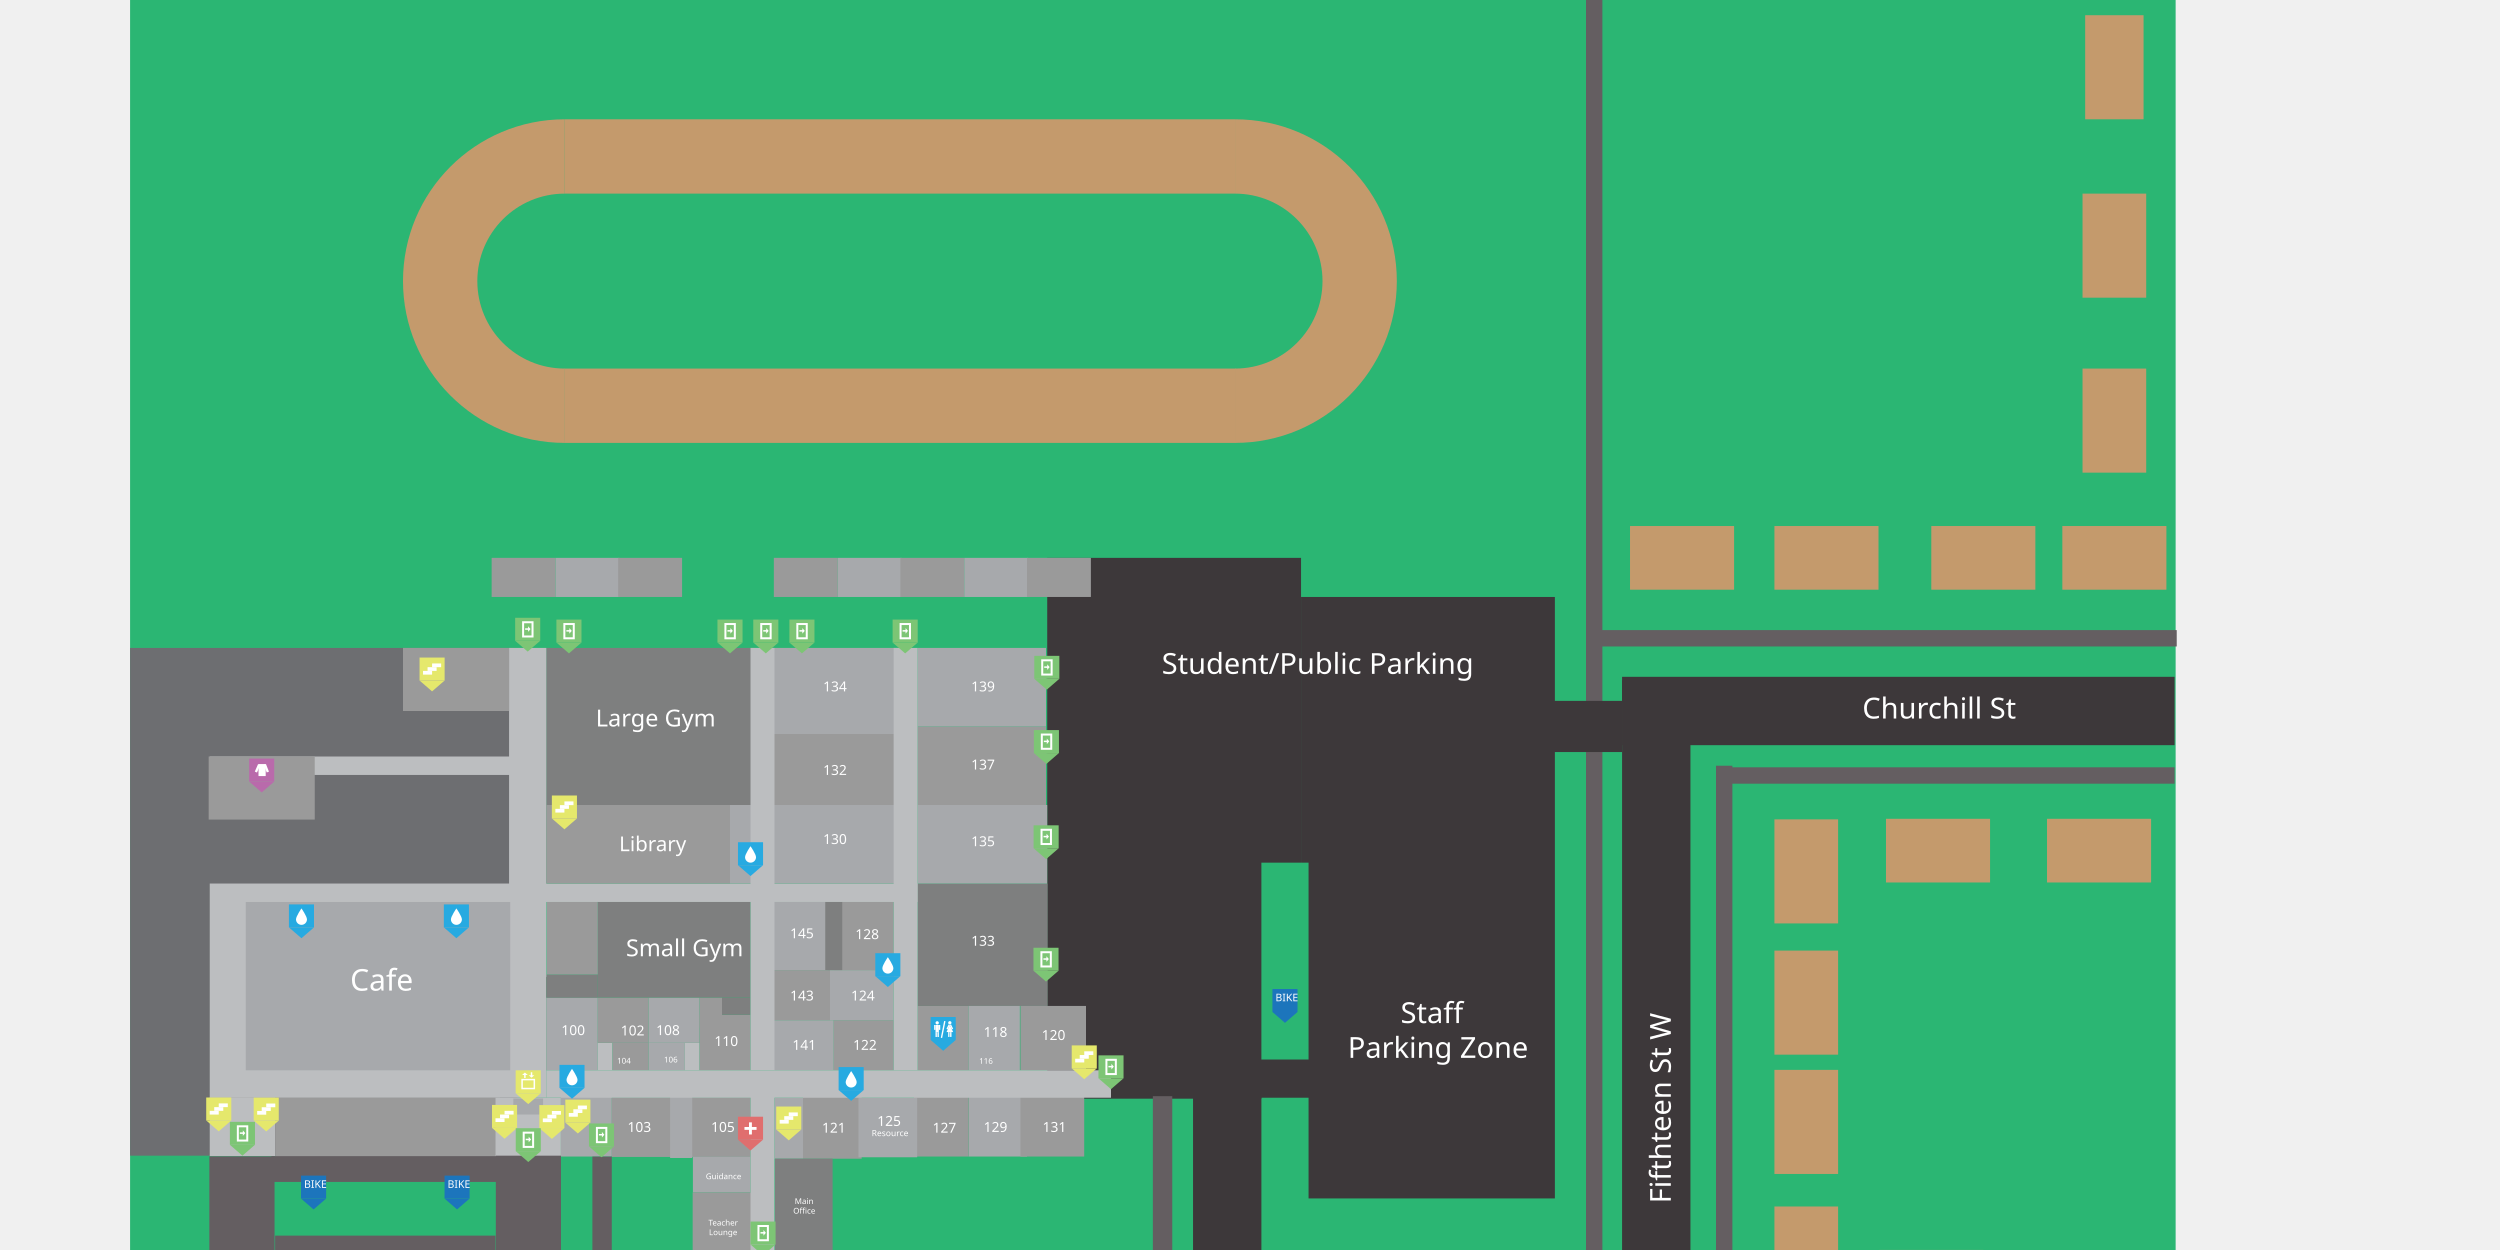
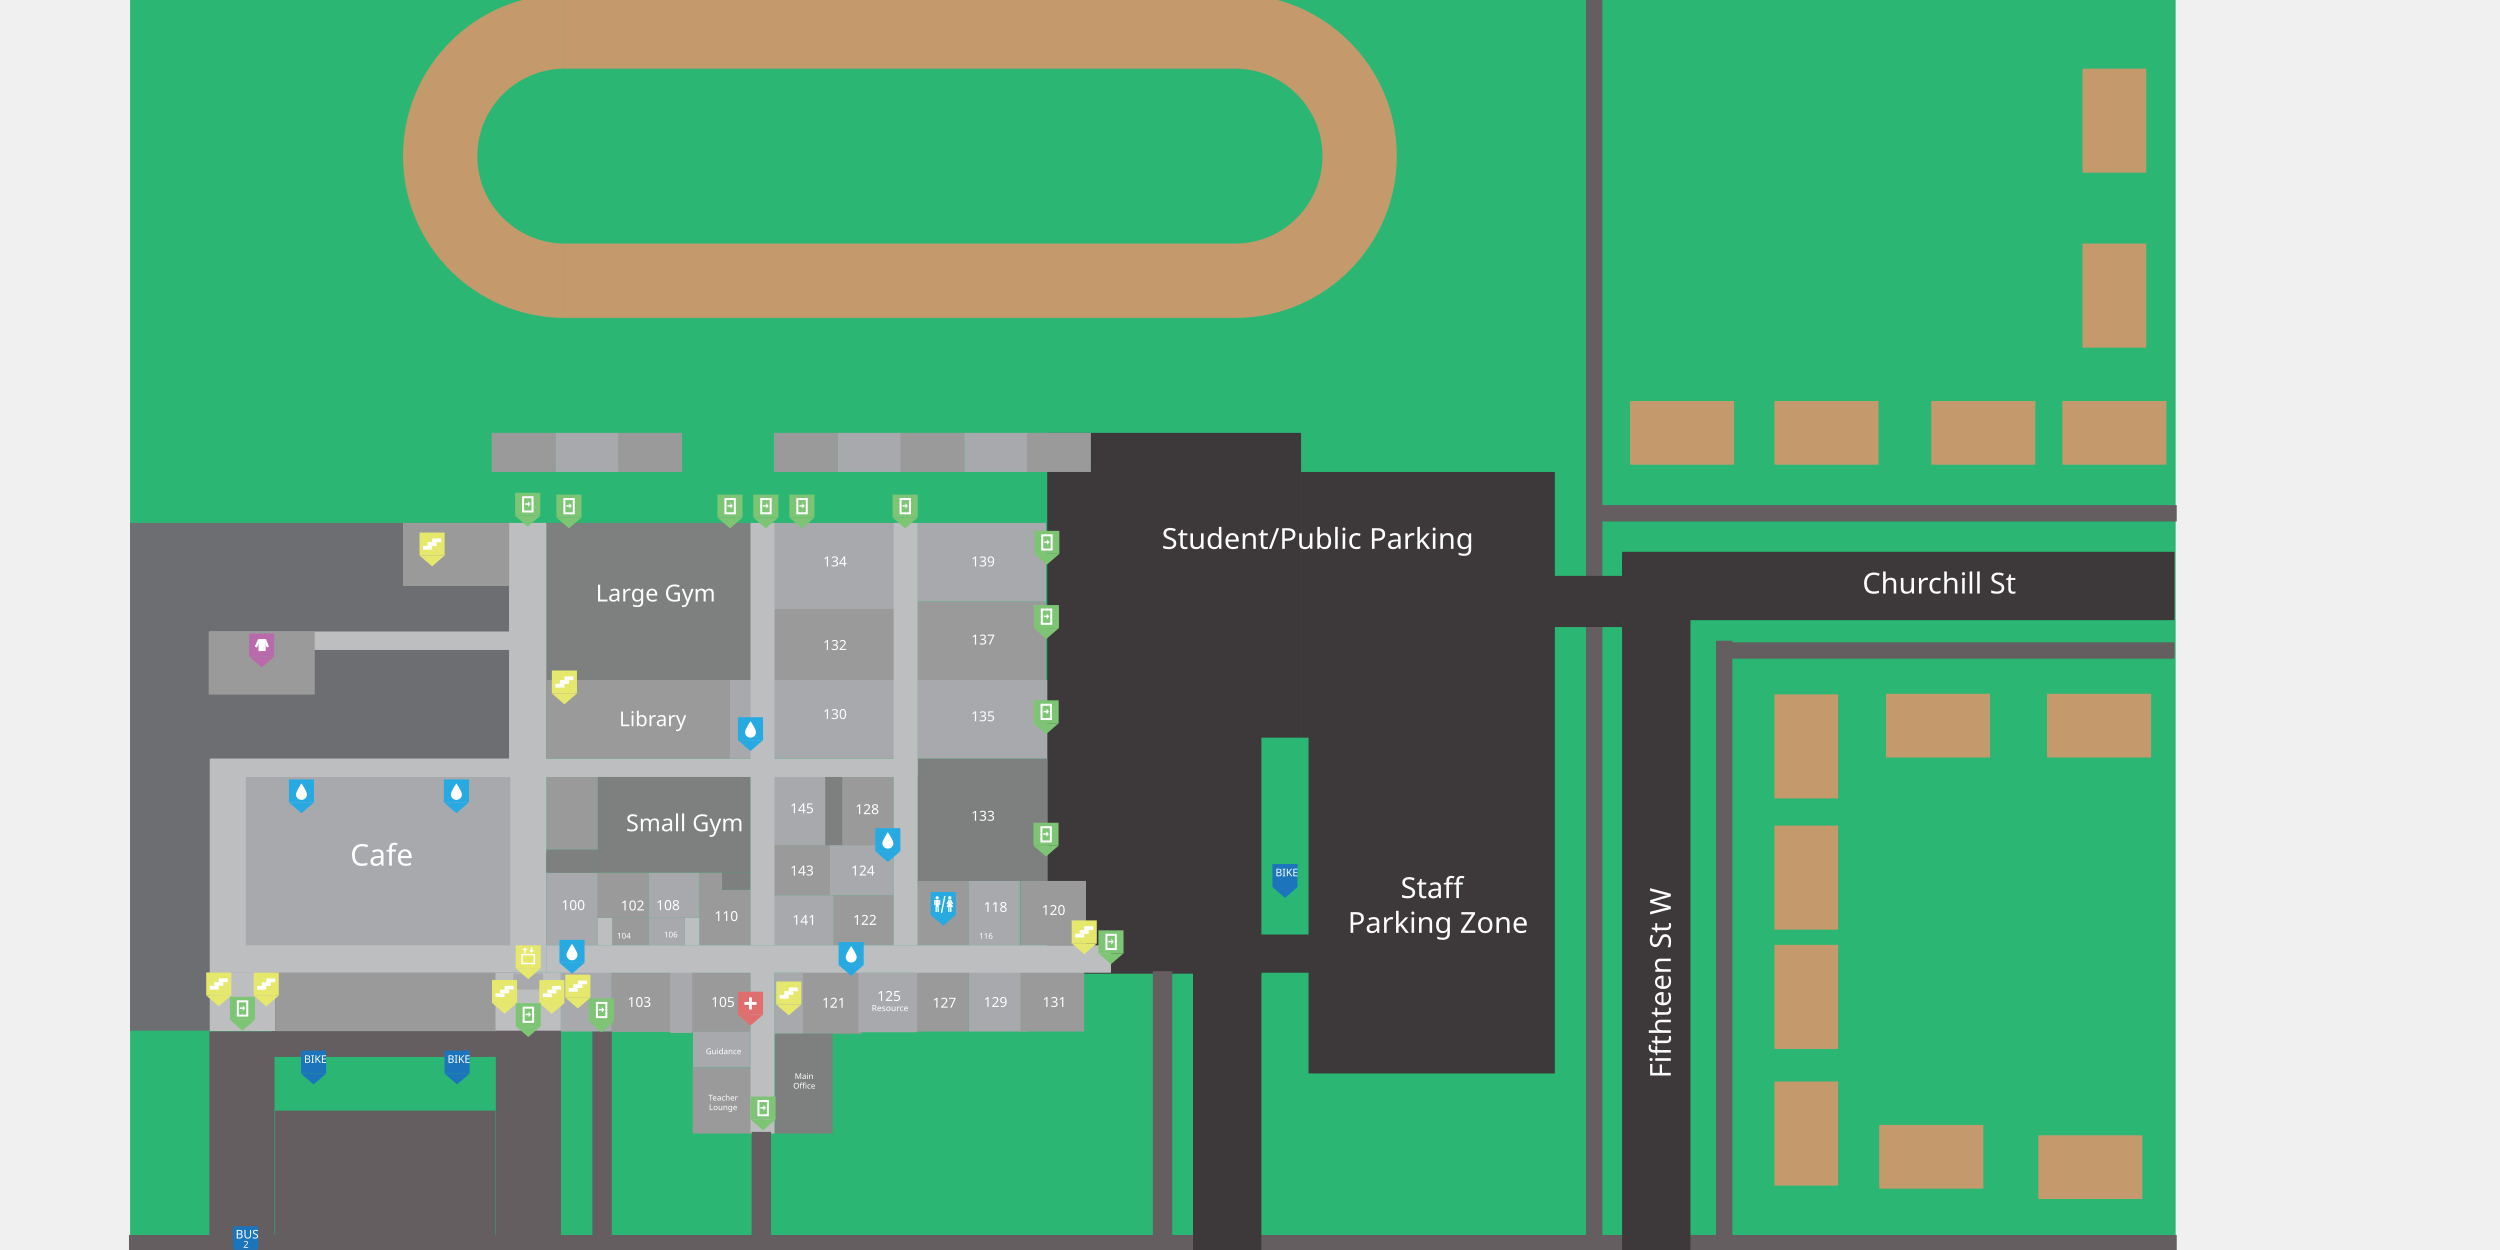
- <svg xmlns="http://www.w3.org/2000/svg" version="1.0" id="Layer_1" x="0px" y="0px" width="4000px" height="2000px" viewBox="-2000 -1000 5000 2000" xml:space="preserve">
+ <svg xmlns="http://www.w3.org/2000/svg" version="1.0" id="Layer_1" x="0px" y="0px" width="4000px" height="2000px" viewBox="-2000 -1000 5000 2500" xml:space="preserve">
  <rect x="-1739.838" y="-1353.998" fill="#2BB673" width="4091.112" height="3511.964" />
  <rect x="-1739.838" y="45.842" fill="#6D6E71" width="774.14" height="1015.501" />
  <rect x="-1449.428" y="945.362" fill="#9A9A9A" width="449.448" height="119.164" />
  <rect x="94.442" y="-134.263" fill="#3D383A" width="507.655" height="1081.632" />
  <rect x="-1008.969" y="945.457" fill="#BCBEC0" width="130.766" height="117.616" />
  <rect x="-1580.524" y="517.079" fill="#BCBEC0" width="672.974" height="428.378" />
  <rect x="-973.333" y="947.076" fill="#A7A9AC" width="59.495" height="31.994" />
  <polygon fill="#E5E86C" points="-990.923,1027.518 -1003.465,1016.656 -1016.007,1005.794 -990.923,1005.794 -965.838,1005.794   -978.381,1016.656 " />
  <rect x="-1016.007" y="959.868" fill="#E5E86C" width="50.169" height="45.926" />
  <rect x="-1009.036" y="986.553" fill="#FFFFFF" width="18.113" height="7.441" />
  <rect x="-999.979" y="979.109" fill="#FFFFFF" width="18.114" height="7.443" />
  <rect x="-990.922" y="971.668" fill="#FFFFFF" width="18.113" height="7.441" />
  <polygon fill="#E5E86C" points="-943.586,958.23 -956.128,947.369 -968.67,936.507 -943.586,936.507 -918.501,936.507   -931.044,947.369 " />
  <rect x="-968.67" y="890.581" fill="#E5E86C" width="50.169" height="45.926" />
  <rect x="-955.821" y="909.213" fill="none" stroke="#FFFFFF" stroke-width="3" stroke-miterlimit="10" width="24.473" height="17.844" />
  <line fill="none" stroke="#FFFFFF" stroke-width="3" stroke-miterlimit="10" x1="-950.217" y1="905.908" x2="-950.217" y2="897.517" />
  <polygon fill="#FFFFFF" points="-950.217,895.089 -947.414,897.516 -944.611,899.943 -950.217,899.943 -955.821,899.943   -953.019,897.516 " />
  <line fill="none" stroke="#FFFFFF" stroke-width="3" stroke-miterlimit="10" x1="-936.953" y1="894.534" x2="-936.953" y2="902.926" />
  <polygon fill="#FFFFFF" points="-936.953,905.354 -939.756,902.927 -942.559,900.499 -936.953,900.499 -931.349,900.499   -934.151,902.927 " />
  <rect x="-907.551" y="745.088" fill="#A7A9AC" width="103.072" height="145.493" />
  <rect x="-804.479" y="835.705" fill="#BCBEC0" width="29.498" height="54.876" />
  <rect x="-804.479" y="745.088" fill="#9A9A9A" width="101.834" height="90.617" />
  <rect x="-774.98" y="835.705" fill="#9A9A9A" width="72.336" height="54.876" />
  <rect x="-702.645" y="835.705" fill="#A7A9AC" width="72.336" height="54.876" />
  <rect x="-630.309" y="835.705" fill="#BCBEC0" width="29.498" height="54.876" />
  <rect x="-702.645" y="745.088" fill="#A7A9AC" width="101.834" height="90.617" />
  <rect x="-600.811" y="779.587" fill="#9A9A9A" width="101.834" height="110.994" />
  <rect x="-979.621" y="517.079" fill="#BCBEC0" width="814.898" height="36.876" />
  <rect x="-600.811" y="745.088" fill="#9A9A9A" width="44.819" height="59.998" />
  <rect x="-804.479" y="553.955" fill="#7E7F7F" width="305.502" height="191.133" />
  <rect x="-555.991" y="745.088" fill="#7E7F7F" width="57.015" height="34.499" />
  <rect x="-907.551" y="699.021" fill="#7E7F7F" width="103.072" height="46.496" />
  <rect x="-906.313" y="553.955" fill="#9A9A9A" width="101.834" height="145.065" />
  <rect x="-878.203" y="943.909" fill="#A7A9AC" width="101.834" height="119.164" />
  <polygon fill="#E5E86C" points="-896.256,1027.819 -908.798,1016.958 -921.34,1006.096 -896.256,1006.096 -871.171,1006.096   -883.714,1016.958 " />
  <rect x="-921.34" y="960.17" fill="#E5E86C" width="50.169" height="45.926" />
  <rect x="-914.369" y="986.854" fill="#FFFFFF" width="18.113" height="7.441" />
  <rect x="-905.313" y="979.411" fill="#FFFFFF" width="18.114" height="7.443" />
  <rect x="-896.255" y="971.97" fill="#FFFFFF" width="18.113" height="7.441" />
  <polygon fill="#E5E86C" points="-844.287,1016.957 -856.829,1006.096 -869.371,995.233 -844.287,995.233 -819.202,995.233   -831.745,1006.096 " />
  <rect x="-869.371" y="949.308" fill="#E5E86C" width="50.169" height="45.926" />
  <rect x="-862.4" y="975.992" fill="#FFFFFF" width="18.113" height="7.441" />
  <rect x="-853.344" y="968.549" fill="#FFFFFF" width="18.114" height="7.443" />
  <rect x="-844.286" y="961.107" fill="#FFFFFF" width="18.113" height="7.441" />
  <rect x="-776.369" y="944.683" fill="#9A9A9A" width="277.393" height="119.164" />
  <rect x="-659.786" y="943.909" fill="#A7A9AC" width="44.227" height="122.07" />
  <rect x="-450.996" y="945.362" fill="#A7A9AC" width="56.997" height="122.07" />
  <polygon fill="#E5E86C" points="-422.498,1030.723 -435.04,1019.861 -447.582,1008.999 -422.498,1008.999 -397.413,1008.999   -409.956,1019.861 " />
  <rect x="-447.582" y="963.073" fill="#E5E86C" width="50.169" height="45.926" />
  <rect x="-440.611" y="989.758" fill="#FFFFFF" width="18.113" height="7.441" />
  <rect x="-431.555" y="982.314" fill="#FFFFFF" width="18.114" height="7.443" />
  <rect x="-422.497" y="974.873" fill="#FFFFFF" width="18.113" height="7.441" />
  <path fill="#CD73AE" d="M-844.98,913.544" />
  <rect x="-452.301" y="790.396" fill="#A7A9AC" width="119.799" height="100.185" />
  <rect x="-332.502" y="790.396" fill="#9A9A9A" width="119.799" height="100.185" />
  <rect x="-452.301" y="690.212" fill="#9A9A9A" width="112.299" height="100.185" />
  <rect x="-340.002" y="690.212" fill="#A7A9AC" width="127.299" height="100.185" />
  <rect x="-452.301" y="553.955" fill="#A7A9AC" width="107.519" height="136.257" />
  <rect x="-332.502" y="553.955" fill="#9A9A9A" width="119.799" height="136.257" />
  <rect x="-349.501" y="553.955" fill="#7E7F7F" width="33.998" height="136.257" />
  <rect x="-164.723" y="761.879" fill="#9A9A9A" width="102.207" height="128.702" />
  <polygon fill="#27AAE1" points="-113.62,851.659 -126.162,840.798 -138.704,829.936 -113.62,829.936 -88.535,829.936   -101.078,840.798 " />
  <rect x="-138.704" y="784.01" fill="#27AAE1" width="50.169" height="45.926" />
  <circle fill="#FFFFFF" cx="-125.619" cy="795.703" r="3.318" />
  <rect x="-128.938" y="799.986" fill="#FFFFFF" width="6.637" height="14.299" />
  <rect x="-128.938" y="814.285" fill="#FFFFFF" width="2.627" height="9.734" />
  <rect x="-125.066" y="814.285" fill="#FFFFFF" width="2.766" height="9.734" />
  <rect x="-122.301" y="799.986" fill="#FFFFFF" width="2.766" height="9.734" />
  <rect x="-131.703" y="799.986" fill="#FFFFFF" width="2.766" height="9.734" />
  <rect x="-115.103" y="791.854" transform="matrix(0.9806 0.1959 -0.1959 0.9806 156.2878 37.9564)" fill="#FFFFFF" width="2.767" height="34.276" />
  <circle fill="#FFFFFF" cx="-100.344" cy="795.554" r="3.318" />
  <rect x="-103.662" y="814.136" fill="#FFFFFF" width="2.627" height="9.734" />
  <rect x="-99.791" y="814.136" fill="#FFFFFF" width="2.766" height="9.734" />
  <rect x="-98.409" y="798.988" transform="matrix(0.9001 -0.4356 0.4356 0.9001 -359.8463 38.0078)" fill="#FFFFFF" width="2.766" height="9.735" />
  <rect x="-105.045" y="798.988" transform="matrix(0.8936 0.4489 -0.4489 0.8936 349.8253 132.0827)" fill="#FFFFFF" width="2.765" height="9.735" />
  <polygon fill="#FFFFFF" points="-100.343,799.839 -96.999,806.986 -93.656,814.138 -100.343,814.138 -107.028,814.138   -103.685,806.986 " />
  <rect x="-164.723" y="517.079" fill="#7E7F7F" width="259.953" height="244.8" />
  <rect x="-62.516" y="761.879" fill="#A7A9AC" width="102.207" height="128.702" />
  <rect x="40.896" y="761.879" fill="#9A9A9A" width="131.104" height="128.702" />
  <rect x="-62.516" y="943.909" fill="#A7A9AC" width="116.516" height="119.164" />
  <rect x="40.896" y="943.909" fill="#9A9A9A" width="127.485" height="119.164" />
  <rect x="-172" y="943.909" fill="#9A9A9A" width="109.34" height="119.164" />
  <rect x="143.418" y="840.797" fill="#E5E86C" width="50.169" height="45.926" />
  <rect x="150.389" y="867.481" fill="#FFFFFF" width="18.113" height="7.441" />
  <rect x="159.445" y="860.038" fill="#FFFFFF" width="18.114" height="7.443" />
  <rect x="168.503" y="852.597" fill="#FFFFFF" width="18.113" height="7.441" />
  <rect x="-164.723" y="360" fill="#A7A9AC" width="259.165" height="157.079" />
  <rect x="-164.723" y="202.921" fill="#9A9A9A" width="256.723" height="157.079" />
  <rect x="-164.723" y="45.842" fill="#A7A9AC" width="256.723" height="157.079" />
  <rect x="-468.363" y="360" fill="#A7A9AC" width="256.723" height="157.079" />
  <rect x="-460.863" y="45.842" fill="#A7A9AC" width="256.723" height="198.158" />
  <rect x="-460.863" y="218" fill="#9A9A9A" width="256.723" height="142" />
  <rect x="-212.703" y="45.842" fill="#BCBEC0" width="47.98" height="844.739" />
  <rect x="-540" y="360" fill="#A7A9AC" width="52.802" height="157.079" />
  <rect x="-907.551" y="45.842" fill="#7E7F7F" width="420.353" height="314.158" />
  <rect x="-393.999" y="941.389" fill="#9A9A9A" width="117.332" height="126.044" />
  <rect x="-498.977" y="45.842" fill="#BCBEC0" width="47.98" height="844.739" />
  <rect x="-283" y="945.362" fill="#A7A9AC" width="117.34" height="119.164" />
  <rect x="-907.551" y="890.581" fill="#BCBEC0" width="1129.551" height="54.876" />
  <rect x="-981.865" y="45.842" fill="#BCBEC0" width="74.507" height="657.988" />
  <rect x="-907.551" y="360" fill="#9A9A9A" width="367.551" height="157.079" />
  <polygon fill="#E5E86C" points="-871.172,408.66 -883.714,397.799 -896.256,386.937 -871.172,386.937 -846.087,386.937   -858.63,397.799 " />
  <rect x="-896.256" y="341.011" fill="#E5E86C" width="50.169" height="45.926" />
  <rect x="-889.285" y="367.696" fill="#FFFFFF" width="18.113" height="7.441" />
  <rect x="-880.229" y="360.252" fill="#FFFFFF" width="18.114" height="7.443" />
  <rect x="-871.171" y="352.811" fill="#FFFFFF" width="18.113" height="7.441" />
  <rect x="-1508.454" y="553.955" fill="#A7A9AC" width="528.833" height="336.626" />
  <rect x="-1194" y="45.842" fill="#9A9A9A" width="212.135" height="126.158" />
  <polygon fill="#E5E86C" points="-1135.832,132.762 -1148.374,121.9 -1160.916,111.038 -1135.832,111.038 -1110.747,111.038   -1123.29,121.9 " />
  <rect x="-1160.916" y="65.112" fill="#E5E86C" width="50.169" height="45.926" />
  <rect x="-1153.945" y="91.797" fill="#FFFFFF" width="18.113" height="7.441" />
  <rect x="-1144.889" y="84.354" fill="#FFFFFF" width="18.114" height="7.443" />
  <rect x="-1135.831" y="76.912" fill="#FFFFFF" width="18.113" height="7.441" />
  <polygon fill="#27AAE1" points="-856.015,947.368 -868.557,936.507 -881.099,925.645 -856.015,925.645 -830.93,925.645   -843.473,936.507 " />
  <rect x="-881.099" y="879.719" fill="#27AAE1" width="50.169" height="45.926" />
  <path fill="#FFFFFF" d="M-844.98,909.612c0-6.066-11.033-21.9-11.033-21.9s-10.931,15.834-10.931,21.9  c0,6.065,4.916,10.981,10.982,10.981C-849.899,920.594-844.98,915.678-844.98,909.612z" />
  <path fill="#CD73AE" d="M-286.653,918.02" />
  <polygon fill="#27AAE1" points="-297.688,951.844 -310.229,940.982 -322.771,930.12 -297.688,930.12 -272.603,930.12   -285.146,940.982 " />
  <rect x="-322.771" y="884.194" fill="#27AAE1" width="50.169" height="45.926" />
  <path fill="#FFFFFF" d="M-286.653,914.088c0-6.066-11.033-21.9-11.033-21.9s-10.931,15.834-10.931,21.9  c0,6.065,4.916,10.981,10.982,10.981C-291.572,925.069-286.653,920.153-286.653,914.088z" />
  <path fill="#CD73AE" d="M-213.297,690.213" />
  <polygon fill="#27AAE1" points="-224.331,724.037 -236.873,713.176 -249.415,702.313 -224.331,702.313 -199.246,702.313   -211.789,713.176 " />
  <rect x="-249.415" y="656.387" fill="#27AAE1" width="50.169" height="45.926" />
  <path fill="#FFFFFF" d="M-213.297,686.281c0-6.066-11.033-21.9-11.033-21.9s-10.931,15.834-10.931,21.9  c0,6.064,4.916,10.98,10.982,10.98C-218.216,697.262-213.297,692.346-213.297,686.281z" />
  <path fill="#CD73AE" d="M-1386.051,592.664" />
  <polygon fill="#27AAE1" points="-1397.085,626.488 -1409.627,615.627 -1422.169,604.764 -1397.085,604.764 -1372,604.764   -1384.543,615.627 " />
  <rect x="-1422.169" y="558.838" fill="#27AAE1" width="50.169" height="45.926" />
  <path fill="#FFFFFF" d="M-1386.051,588.732c0-6.066-11.033-21.9-11.033-21.9s-10.931,15.834-10.931,21.9  c0,6.064,4.916,10.98,10.982,10.98C-1390.97,599.713-1386.051,594.797-1386.051,588.732z" />
  <path fill="#CD73AE" d="M-1076.192,592.664" />
  <polygon fill="#27AAE1" points="-1087.227,626.488 -1099.769,615.627 -1112.311,604.764 -1087.227,604.764 -1062.142,604.764   -1074.685,615.627 " />
  <rect x="-1112.311" y="558.838" fill="#27AAE1" width="50.169" height="45.926" />
  <path fill="#FFFFFF" d="M-1076.192,588.732c0-6.066-11.033-21.9-11.033-21.9s-10.931,15.834-10.931,21.9  c0,6.064,4.916,10.98,10.982,10.98C-1081.111,599.713-1076.192,594.797-1076.192,588.732z" />
  <path fill="#CD73AE" d="M-487.943,468.273" />
  <polygon fill="#27AAE1" points="-498.978,502.098 -511.52,491.236 -524.062,480.373 -498.978,480.373 -473.893,480.373   -486.436,491.236 " />
  <rect x="-524.062" y="434.447" fill="#27AAE1" width="50.169" height="45.926" />
  <path fill="#FFFFFF" d="M-487.943,464.342c0-6.066-11.033-21.9-11.033-21.9s-10.931,15.834-10.931,21.9  c0,6.064,4.916,10.98,10.982,10.98C-492.862,475.322-487.943,470.406-487.943,464.342z" />
  <polygon fill="#E5E86C" points="168.502,908.446 155.96,897.585 143.418,886.723 168.502,886.723 193.587,886.723 181.044,897.585   " />
  <rect x="-614.193" y="1063.613" fill="#A7A9AC" width="115.217" height="71.457" />
  <rect x="-450.01" y="1067.433" fill="#7E7F7F" width="115.217" height="199.631" />
  <rect x="-614.657" y="1135.07" fill="#9A9A9A" width="117.332" height="131.993" />
  <rect x="-498.977" y="916.908" fill="#BCBEC0" width="47.98" height="350.155" />
  <polygon fill="#E06E6E" points="-498.978,1051.084 -511.52,1040.223 -524.062,1029.36 -498.978,1029.36 -473.893,1029.36   -486.436,1040.223 " />
  <rect x="-524.062" y="983.435" fill="#E06E6E" width="50.169" height="45.926" />
  <rect x="-501.979" y="994.745" fill="#FFFFFF" width="5.75" height="24.189" />
  <rect x="-511.072" y="1003.965" fill="#FFFFFF" width="24.189" height="5.75" />
  <rect x="-1580.524" y="944.684" fill="#BCBEC0" width="130.766" height="117.616" />
  <polygon fill="#E5E86C" points="-1562.498,1012.656 -1575.04,1001.795 -1587.582,990.933 -1562.498,990.933 -1537.413,990.933   -1549.956,1001.795 " />
  <rect x="-1587.582" y="945.007" fill="#E5E86C" width="50.169" height="45.926" />
  <rect x="-1580.611" y="971.691" fill="#FFFFFF" width="18.113" height="7.441" />
  <rect x="-1571.555" y="964.248" fill="#FFFFFF" width="18.114" height="7.443" />
  <rect x="-1562.497" y="956.807" fill="#FFFFFF" width="18.113" height="7.441" />
  <polygon fill="#E5E86C" points="-1467.542,1012.895 -1480.084,1002.033 -1492.626,991.171 -1467.542,991.171 -1442.457,991.171   -1455,1002.033 " />
  <rect x="-1492.626" y="945.245" fill="#E5E86C" width="50.169" height="45.926" />
  <rect x="-1485.655" y="971.93" fill="#FFFFFF" width="18.113" height="7.441" />
  <rect x="-1476.599" y="964.486" fill="#FFFFFF" width="18.114" height="7.443" />
  <rect x="-1467.541" y="957.045" fill="#FFFFFF" width="18.113" height="7.441" />
  <polygon fill="#7DC575" points="-473.894,1260.736 -486.436,1249.875 -498.978,1239.013 -473.894,1239.013 -448.809,1239.013   -461.352,1249.875 " />
  <rect x="-498.978" y="1193.087" fill="#7DC575" width="50.169" height="45.926" />
  <rect x="-483.063" y="1202.005" fill="none" stroke="#FFFFFF" stroke-width="4" stroke-miterlimit="10" width="18.835" height="28.5" />
  <line fill="none" stroke="#FFFFFF" stroke-width="3" stroke-miterlimit="10" x1="-479.055" y1="1215.642" x2="-470.663" y2="1215.642" />
  <polygon fill="#FFFFFF" points="-468.235,1215.642 -470.662,1218.444 -473.09,1221.247 -473.09,1215.642 -473.09,1210.037   -470.662,1212.84 " />
  <polygon fill="#7DC575" points="222,928.358 209.458,917.497 196.916,906.635 222,906.635 247.085,906.635 234.542,917.497 " />
  <rect x="196.916" y="860.709" fill="#7DC575" width="50.169" height="45.926" />
  <rect x="212.831" y="869.627" fill="none" stroke="#FFFFFF" stroke-width="4" stroke-miterlimit="10" width="18.835" height="28.5" />
  <line fill="none" stroke="#FFFFFF" stroke-width="3" stroke-miterlimit="10" x1="216.839" y1="883.264" x2="225.23" y2="883.264" />
  <polygon fill="#FFFFFF" points="227.658,883.264 225.231,886.066 222.804,888.869 222.804,883.264 222.804,877.659 225.231,880.462   " />
  <rect x="-968.525" y="1006.397" fill="#7DC575" width="50.169" height="45.926" />
  <rect x="-952.61" y="1015.315" fill="none" stroke="#FFFFFF" stroke-width="4" stroke-miterlimit="10" width="18.835" height="28.5" />
  <line fill="none" stroke="#FFFFFF" stroke-width="3" stroke-miterlimit="10" x1="-948.603" y1="1028.952" x2="-940.211" y2="1028.952" />
  <polygon fill="#FFFFFF" points="-937.783,1028.952 -940.21,1031.755 -942.638,1034.558 -942.638,1028.952 -942.638,1023.348   -940.21,1026.15 " />
  <polygon fill="#7DC575" points="-1515.142,1061.343 -1527.684,1050.481 -1540.226,1039.619 -1515.142,1039.619 -1490.057,1039.619   -1502.6,1050.481 " />
  <rect x="-1540.226" y="993.693" fill="#7DC575" width="50.169" height="45.926" />
  <rect x="-1524.311" y="1002.611" fill="none" stroke="#FFFFFF" stroke-width="4" stroke-miterlimit="10" width="18.835" height="28.5" />
  <line fill="none" stroke="#FFFFFF" stroke-width="3" stroke-miterlimit="10" x1="-1520.303" y1="1016.248" x2="-1511.911" y2="1016.248" />
  <polygon fill="#FFFFFF" points="-1509.483,1016.248 -1511.91,1019.051 -1514.338,1021.854 -1514.338,1016.248 -1514.338,1010.644   -1511.91,1013.446 " />
  <polygon fill="#7DC575" points="-944.612,53.212 -957.154,42.351 -969.696,31.488 -944.612,31.488 -919.527,31.488 -932.07,42.351   " />
  <rect x="-969.696" y="-14.438" fill="#7DC575" width="50.169" height="45.926" />
  <rect x="-953.781" y="-5.52" fill="none" stroke="#FFFFFF" stroke-width="4" stroke-miterlimit="10" width="18.835" height="28.5" />
  <line fill="none" stroke="#FFFFFF" stroke-width="3" stroke-miterlimit="10" x1="-949.773" y1="8.117" x2="-941.382" y2="8.117" />
  <polygon fill="#FFFFFF" points="-938.954,8.117 -941.381,10.92 -943.809,13.723 -943.809,8.117 -943.809,2.513 -941.381,5.315 " />
  <polygon fill="#7DC575" points="-862.114,56.805 -874.656,45.944 -887.198,35.082 -862.114,35.082 -837.029,35.082 -849.572,45.944   " />
  <rect x="-887.198" y="-10.844" fill="#7DC575" width="50.169" height="45.926" />
  <rect x="-871.283" y="-1.926" fill="none" stroke="#FFFFFF" stroke-width="4" stroke-miterlimit="10" width="18.835" height="28.5" />
  <line fill="none" stroke="#FFFFFF" stroke-width="3" stroke-miterlimit="10" x1="-867.275" y1="11.71" x2="-858.884" y2="11.71" />
  <polygon fill="#FFFFFF" points="-856.456,11.71 -858.883,14.513 -861.311,17.316 -861.311,11.71 -861.311,6.106 -858.883,8.909 " />
  <polygon fill="#7DC575" points="-540.001,56.805 -552.543,45.944 -565.085,35.082 -540.001,35.082 -514.916,35.082 -527.459,45.944   " />
  <rect x="-565.085" y="-10.844" fill="#7DC575" width="50.169" height="45.926" />
  <rect x="-549.17" y="-1.926" fill="none" stroke="#FFFFFF" stroke-width="4" stroke-miterlimit="10" width="18.835" height="28.5" />
  <line fill="none" stroke="#FFFFFF" stroke-width="3" stroke-miterlimit="10" x1="-545.162" y1="11.71" x2="-536.771" y2="11.71" />
  <polygon fill="#FFFFFF" points="-534.343,11.71 -536.77,14.513 -539.197,17.316 -539.197,11.71 -539.197,6.106 -536.77,8.909 " />
  <polygon fill="#7DC575" points="-468.364,56.805 -480.906,45.944 -493.448,35.082 -468.364,35.082 -443.279,35.082 -455.822,45.944   " />
  <rect x="-493.448" y="-10.844" fill="#7DC575" width="50.169" height="45.926" />
  <rect x="-477.533" y="-1.926" fill="none" stroke="#FFFFFF" stroke-width="4" stroke-miterlimit="10" width="18.835" height="28.5" />
  <line fill="none" stroke="#FFFFFF" stroke-width="3" stroke-miterlimit="10" x1="-473.525" y1="11.71" x2="-465.134" y2="11.71" />
  <polygon fill="#FFFFFF" points="-462.706,11.71 -465.133,14.513 -467.561,17.316 -467.561,11.71 -467.561,6.106 -465.133,8.909 " />
  <polygon fill="#7DC575" points="-189.68,56.805 -202.222,45.944 -214.764,35.082 -189.68,35.082 -164.595,35.082 -177.138,45.944   " />
  <rect x="-214.764" y="-10.844" fill="#7DC575" width="50.169" height="45.926" />
  <rect x="-198.849" y="-1.926" fill="none" stroke="#FFFFFF" stroke-width="4" stroke-miterlimit="10" width="18.835" height="28.5" />
  <line fill="none" stroke="#FFFFFF" stroke-width="3" stroke-miterlimit="10" x1="-194.841" y1="11.71" x2="-186.449" y2="11.71" />
  <polygon fill="#FFFFFF" points="-184.021,11.71 -186.448,14.513 -188.876,17.316 -188.876,11.71 -188.876,6.106 -186.448,8.909 " />
  <rect x="-452.301" y="-134.263" fill="#9A9A9A" width="127.799" height="78.195" />
  <rect x="-324.502" y="-134.263" fill="#A7A9AC" width="127.799" height="78.195" />
  <rect x="-199.246" y="-134.263" fill="#9A9A9A" width="127.799" height="78.195" />
  <rect x="-71.447" y="-134.263" fill="#A7A9AC" width="127.799" height="78.195" />
  <rect x="54" y="-134.263" fill="#9A9A9A" width="127.799" height="78.195" />
  <rect x="-1016.713" y="-134.263" fill="#9A9A9A" width="127.799" height="78.195" />
  <rect x="-888.914" y="-134.263" fill="#A7A9AC" width="127.799" height="78.195" />
  <rect x="-763.658" y="-134.263" fill="#9A9A9A" width="127.799" height="78.195" />
  <rect x="602.098" y="-56.068" fill="#3D383A" width="507.655" height="1202.932" />
  <rect x="522.787" y="475.322" fill="#2BB673" width="94.313" height="785.414" />
  <text transform="matrix(1 0 0 1 323.4404 97.7695)" fill="#FFFFFF" font-family="'MyriadPro-Regular'" font-size="58">Student/Public Parking</text>
  <text transform="matrix(1 0 0 1 801.1455 796.1104)">
    <tspan x="0" y="0" fill="#FFFFFF" font-family="'MyriadPro-Regular'" font-size="58">Staff</tspan>
    <tspan x="-105.529" y="69.6" fill="#FFFFFF" font-family="'MyriadPro-Regular'" font-size="58">Parking Zone</tspan>
  </text>
  <rect x="501.588" y="869.049" fill="#3D383A" width="136.711" height="76.408" />
  <rect x="1244.163" y="103.644" fill="#3D383A" width="1104.927" height="136.711" />
  <rect x="1172" y="-1366" fill="#645E61" width="32.763" height="3511.964" />
  <rect x="-1742.021" y="1470.001" fill="#645E61" width="4095.479" height="32.763" />
  <rect x="-1742.021" y="1734.712" fill="#645E61" width="4095.479" height="32.763" />
  <rect x="1432" y="281.46" fill="#645E61" width="32.763" height="1864.503" />
  <rect x="1432" y="284.618" fill="#645E61" width="917.09" height="32.763" />
  <rect x="1188.381" y="10.193" fill="#645E61" width="1165.076" height="32.763" />
  <rect x="-496.776" y="1263.757" fill="#645E61" width="38.8" height="222.626" />
  <rect x="-1008.373" y="1061.343" fill="#645E61" width="130.361" height="408.658" />
  <rect x="-822.085" y="996.897" fill="#7DC575" width="50.169" height="45.926" />
  <rect x="-806.17" y="1005.815" fill="none" stroke="#FFFFFF" stroke-width="4" stroke-miterlimit="10" width="18.835" height="28.5" />
  <line fill="none" stroke="#FFFFFF" stroke-width="3" stroke-miterlimit="10" x1="-802.162" y1="1019.452" x2="-793.771" y2="1019.452" />
  <polygon fill="#FFFFFF" points="-791.343,1019.452 -793.77,1022.255 -796.197,1025.058 -796.197,1019.452 -796.197,1013.848   -793.77,1016.65 " />
  <rect x="-705.348" y="1686.071" fill="#3D383A" width="91.124" height="354.883" />
  <rect x="-623.963" y="1821.932" fill="#3D383A" width="340.963" height="219.022" />
  <polygon fill="#00AEEF" points="-473.091,1931.162 -485.633,1920.301 -498.175,1909.438 -473.091,1909.438 -448.006,1909.438   -460.549,1920.301 " />
  <rect x="-498.175" y="1863.513" fill="#00AEEF" width="50.169" height="45.926" />
  <text transform="matrix(1 0 0 1 -481.3359 1897.195)" fill="#FFFFFF" font-family="'MyriadPro-Regular'" font-size="31">P</text>
  <polygon fill="#7DC575" points="-943.441,1074.047 -955.983,1063.186 -968.525,1052.323 -943.441,1052.323 -918.356,1052.323   -930.899,1063.186 " />
  <rect x="-1581.288" y="1062.734" fill="#645E61" width="130.361" height="408.658" />
  <rect x="-1449.759" y="1221.247" fill="#645E61" width="440.723" height="250.146" />
  <rect x="305.718" y="942.372" fill="#645E61" width="38.8" height="544.011" />
  <rect x="-1742.021" y="1552.547" fill="#3D383A" width="4091.111" height="136.711" />
  <rect x="1244.163" y="110.41" fill="#3D383A" width="136.711" height="1442.138" />
  <rect x="1244.163" y="1689.258" fill="#3D383A" width="136.711" height="456.706" />
  <rect x="1010.49" y="151.749" fill="#3D383A" width="233.673" height="102.344" />
  <rect x="1548.854" y="388.718" fill="#C49A6C" width="127.352" height="208.14" />
  <rect x="1548.854" y="651.174" fill="#C49A6C" width="127.352" height="208.139" />
  <rect x="1548.854" y="889.757" fill="#C49A6C" width="127.352" height="208.14" />
  <rect x="1548.854" y="1162.994" fill="#C49A6C" width="127.352" height="208.139" />
  <rect x="1758.511" y="1249.875" fill="#C49A6C" width="208.139" height="127.353" />
  <rect x="2076.593" y="1270.618" fill="#C49A6C" width="208.139" height="127.353" />
  <rect x="1771.961" y="387.602" fill="#C49A6C" width="208.139" height="127.353" />
  <rect x="2094.044" y="387.602" fill="#C49A6C" width="208.139" height="127.353" />
  <rect x="1260.044" y="-197.939" fill="#C49A6C" width="208.139" height="127.353" />
  <rect x="1548.854" y="-197.939" fill="#C49A6C" width="208.139" height="127.353" />
  <rect x="1862.58" y="-197.939" fill="#C49A6C" width="208.139" height="127.353" />
  <rect x="2124.666" y="-197.94" fill="#C49A6C" width="208.139" height="127.353" />
  <rect x="2094.044" y="1822.799" fill="#C49A6C" width="208.139" height="127.353" />
  <rect x="1806.093" y="1822.799" fill="#C49A6C" width="208.139" height="127.353" />
  <rect x="1519.231" y="1822.799" fill="#C49A6C" width="208.139" height="127.353" />
  <rect x="1519.232" y="2022.952" fill="#C49A6C" width="127.353" height="122.071" />
  <polygon fill="#C49A6C" points="1109.754,1825.44 1109.744,2145.023 -199.023,2145.023 -199.013,1825.44 " />
  <g>
    <path fill="#C49A6C" d="M-1045.353-687.805c0-96.626,78.33-174.957,174.957-174.957v-148.647   c-178.722,0-323.604,144.883-323.604,323.604S-1049.117-364.2-870.396-364.2v-148.647   C-967.022-512.848-1045.353-591.179-1045.353-687.805z" />
  </g>
  <g>
    <path fill="#C49A6C" d="M645.012-687.805c0,96.626-78.33,174.957-174.957,174.957V-364.2   c178.722,0,323.604-144.883,323.604-323.604s-144.883-323.604-323.604-323.604v148.647   C566.682-862.762,645.012-784.431,645.012-687.805z" />
  </g>
  <rect x="-870.396" y="-1011.409" fill="#C49A6C" width="1340.45" height="148.647" />
  <rect x="-871.171" y="-512.848" fill="#C49A6C" width="1342.149" height="148.647" />
  <rect x="2165.059" y="-512.848" fill="#C49A6C" width="127.353" height="208.139" />
  <rect x="2165.059" y="-862.762" fill="#C49A6C" width="127.353" height="208.139" />
  <rect x="2170.346" y="-1219.548" fill="#C49A6C" width="116.779" height="208.139" />
  <rect x="-1587.582" y="1502.764" fill="#3D383A" width="716.411" height="145.236" />
  <polygon fill="#1C75BC" points="-1508.672,1520.207 -1521.214,1509.346 -1533.756,1498.483 -1508.672,1498.483 -1483.587,1498.483   -1496.13,1509.346 " />
  <rect x="-1533.756" y="1452.558" fill="#1C75BC" width="50.169" height="45.926" />
  <text transform="matrix(1 0 0 1 -1528.854 1477)" fill="#FFFFFF" font-family="'MyriadPro-Regular'" font-size="24">BUS</text>
  <text transform="matrix(1 0 0 1 -1513.544 1495.521)" fill="#FFFFFF" font-family="'MyriadPro-Regular'" font-size="19">2</text>
  <polygon fill="#1C75BC" points="1084.668,1681.824 1072.126,1670.963 1059.584,1660.101 1084.668,1660.101 1109.753,1660.101   1097.21,1670.963 " />
  <rect x="1059.584" y="1614.175" fill="#1C75BC" width="50.169" height="45.926" />
  <text transform="matrix(1 0 0 1 1064.485 1638.617)" fill="#FFFFFF" font-family="'MyriadPro-Regular'" font-size="24">BUS</text>
  <text transform="matrix(1 0 0 1 1079.796 1657.138)" fill="#FFFFFF" font-family="'MyriadPro-Regular'" font-size="19">3</text>
  <rect x="-1457.283" y="1062.3" fill="#645E61" width="466.36" height="51.57" />
  <polygon fill="#1C75BC" points="-1372.862,1168.896 -1385.404,1158.034 -1397.946,1147.172 -1372.862,1147.172 -1347.777,1147.172   -1360.32,1158.034 " />
  <rect x="-1397.946" y="1101.246" fill="#1C75BC" width="50.169" height="45.926" />
  <text transform="matrix(1 0 0 1 -1391.919 1125.688)" fill="#FFFFFF" font-family="'MyriadPro-Regular'" font-size="21">BIKE</text>
  <polygon fill="#1C75BC" points="-1085.862,1168.896 -1098.404,1158.034 -1110.946,1147.172 -1085.862,1147.172 -1060.777,1147.172   -1073.32,1158.034 " />
  <rect x="-1110.946" y="1101.246" fill="#1C75BC" width="50.169" height="45.926" />
  <text transform="matrix(1 0 0 1 -1104.919 1125.688)" fill="#FFFFFF" font-family="'MyriadPro-Regular'" font-size="21">BIKE</text>
  <polygon fill="#1C75BC" points="569.942,795.703 557.4,784.842 544.858,773.979 569.942,773.979 595.027,773.979 582.484,784.842   " />
  <rect x="544.858" y="728.054" fill="#1C75BC" width="50.169" height="45.926" />
  <text transform="matrix(1 0 0 1 550.8857 752.4961)" fill="#FFFFFF" font-family="'MyriadPro-Regular'" font-size="21">BIKE</text>
  <rect x="386.076" y="942.836" fill="#3D383A" width="136.711" height="648.076" />
  <rect x="-815.243" y="1063.186" fill="#645E61" width="38.8" height="423.197" />
  <polygon fill="#7DC575" points="-797.001,1064.547 -809.543,1053.686 -822.085,1042.823 -797.001,1042.823 -771.916,1042.823   -784.459,1053.686 " />
  <text transform="matrix(1 0 0 1 5.8037 1641)" fill="#FFFFFF" font-family="'MyriadPro-Regular'" font-size="58">Cumberland St</text>
  <text transform="matrix(0 -1 1 0 1341.639 1156.582)" fill="#FFFFFF" font-family="'MyriadPro-Regular'" font-size="58">Fifthteen St W</text>
  <text transform="matrix(1 0 0 1 1724.637 187)" fill="#FFFFFF" font-family="'MyriadPro-Regular'" font-size="58">Churchill St</text>
  <rect x="-1580.524" y="263.022" fill="#BCBEC0" width="614.687" height="36.876" />
  <rect x="-1582.666" y="263.022" fill="#9A9A9A" width="212.135" height="126.158" />
  <polygon fill="#B96AAB" points="-1476.599,334.824 -1489.141,323.963 -1501.683,313.101 -1476.599,313.101 -1451.514,313.101   -1464.057,323.963 " />
  <rect x="-1501.683" y="267.175" fill="#B96AAB" width="50.169" height="45.926" />
  <rect x="-1482.999" y="278.138" fill="#FFFFFF" width="14.39" height="24" />
  <rect x="-1469.621" y="278.46" transform="matrix(0.9308 -0.3655 0.3655 0.9308 -206.3014 -516.5045)" fill="#FFFFFF" width="4.723" height="16.276" />
  <rect x="-1487.289" y="278.46" transform="matrix(0.9167 0.3996 -0.3996 0.9167 -9.1945 617.2944)" fill="#FFFFFF" width="4.724" height="16.276" />
  <text transform="matrix(1 0 0 1 -57.6333 641.5215)" fill="#FFFFFF" font-family="'MyriadPro-Regular'" font-size="27.646">133</text>
  <text transform="matrix(1 0 0 1 -57.6333 442.4414)" fill="#FFFFFF" font-family="'MyriadPro-Regular'" font-size="27.646">135</text>
  <text transform="matrix(1 0 0 1 -57.6333 289)" fill="#FFFFFF" font-family="'MyriadPro-Regular'" font-size="27.646">137</text>
  <polygon fill="#7DC575" points="92,713.175 79.458,702.313 66.916,691.451 92,691.451 117.085,691.451 104.542,702.313 " />
  <rect x="66.916" y="645.525" fill="#7DC575" width="50.169" height="45.926" />
  <rect x="82.831" y="654.443" fill="none" stroke="#FFFFFF" stroke-width="4" stroke-miterlimit="10" width="18.835" height="28.5" />
  <line fill="none" stroke="#FFFFFF" stroke-width="3" stroke-miterlimit="10" x1="86.839" y1="668.08" x2="95.23" y2="668.08" />
  <polygon fill="#FFFFFF" points="97.658,668.08 95.231,670.883 92.804,673.686 92.804,668.08 92.804,662.476 95.231,665.278 " />
  <polygon fill="#7DC575" points="92.248,468.272 79.706,457.411 67.164,446.549 92.248,446.549 117.333,446.549 104.79,457.411 " />
  <rect x="67.164" y="400.623" fill="#7DC575" width="50.169" height="45.926" />
  <rect x="83.079" y="409.541" fill="none" stroke="#FFFFFF" stroke-width="4" stroke-miterlimit="10" width="18.835" height="28.5" />
  <line fill="none" stroke="#FFFFFF" stroke-width="3" stroke-miterlimit="10" x1="87.087" y1="423.178" x2="95.479" y2="423.178" />
  <polygon fill="#FFFFFF" points="97.906,423.178 95.479,425.98 93.052,428.783 93.052,423.178 93.052,417.573 95.479,420.376 " />
  <polygon fill="#7DC575" points="92.803,277.825 80.261,266.963 67.719,256.101 92.803,256.101 117.888,256.101 105.345,266.963 " />
  <rect x="67.719" y="210.175" fill="#7DC575" width="50.169" height="45.926" />
  <rect x="83.634" y="219.093" fill="none" stroke="#FFFFFF" stroke-width="4" stroke-miterlimit="10" width="18.835" height="28.5" />
  <line fill="none" stroke="#FFFFFF" stroke-width="3" stroke-miterlimit="10" x1="87.642" y1="232.73" x2="96.033" y2="232.73" />
  <polygon fill="#FFFFFF" points="98.461,232.73 96.034,235.533 93.606,238.335 93.606,232.73 93.606,227.125 96.034,229.928 " />
  <polygon fill="#7DC575" points="93.606,129.342 81.064,118.481 68.522,107.619 93.606,107.619 118.691,107.619 106.148,118.481 " />
  <rect x="68.522" y="61.693" fill="#7DC575" width="50.169" height="45.926" />
  <rect x="84.438" y="70.611" fill="none" stroke="#FFFFFF" stroke-width="4" stroke-miterlimit="10" width="18.835" height="28.5" />
  <line fill="none" stroke="#FFFFFF" stroke-width="3" stroke-miterlimit="10" x1="88.445" y1="84.248" x2="96.837" y2="84.248" />
  <polygon fill="#FFFFFF" points="99.265,84.248 96.838,87.05 94.41,89.853 94.41,84.248 94.41,78.643 96.838,81.446 " />
  <polygon fill="#7DC575" points="-396.152,56.805 -408.694,45.944 -421.236,35.082 -396.152,35.082 -371.067,35.082 -383.61,45.944   " />
  <rect x="-421.236" y="-10.844" fill="#7DC575" width="50.169" height="45.926" />
  <rect x="-405.321" y="-1.926" fill="none" stroke="#FFFFFF" stroke-width="4" stroke-miterlimit="10" width="18.835" height="28.5" />
  <line fill="none" stroke="#FFFFFF" stroke-width="3" stroke-miterlimit="10" x1="-401.313" y1="11.71" x2="-392.922" y2="11.71" />
  <polygon fill="#FFFFFF" points="-390.494,11.71 -392.921,14.513 -395.349,17.316 -395.349,11.71 -395.349,6.106 -392.921,8.909 " />
  <text transform="matrix(1 0 0 1 -57.6333 132.7617)" fill="#FFFFFF" font-family="'MyriadPro-Regular'" font-size="27.646">139</text>
  <text transform="matrix(1 0 0 1 -353.7739 438.041)" fill="#FFFFFF" font-family="'MyriadPro-Regular'" font-size="27.646">130</text>
  <text transform="matrix(1 0 0 1 -353.7739 299.8984)" fill="#FFFFFF" font-family="'MyriadPro-Regular'" font-size="27.646">132</text>
  <text transform="matrix(1 0 0 1 -353.7739 132.7617)" fill="#FFFFFF" font-family="'MyriadPro-Regular'" font-size="27.646">134</text>
  <text transform="matrix(1 0 0 1 -808.4873 202.9209)" fill="#FFFFFF" font-family="'MyriadPro-Regular'" font-size="47">Large Gym</text>
  <text transform="matrix(1 0 0 1 -289.3735 628.2549)" fill="#FFFFFF" font-family="'MyriadPro-Regular'" font-size="27.646">128</text>
  <text transform="matrix(1 0 0 1 -419.8135 626.4883)" fill="#FFFFFF" font-family="'MyriadPro-Regular'" font-size="27.646">145</text>
  <text transform="matrix(1 0 0 1 -297.939 751.0156)" fill="#FFFFFF" font-family="'MyriadPro-Regular'" font-size="27.646">124</text>
  <text transform="matrix(1 0 0 1 -293.8745 849.7148)" fill="#FFFFFF" font-family="'MyriadPro-Regular'" font-size="27.646">122</text>
  <text transform="matrix(1 0 0 1 -415.2715 849.7148)" fill="#FFFFFF" font-family="'MyriadPro-Regular'" font-size="27.646">141</text>
  <text transform="matrix(1 0 0 1 -419.8135 751.0166)" fill="#FFFFFF" font-family="'MyriadPro-Regular'" font-size="27.646">143</text>
  <text transform="matrix(1 0 0 1 -32.6841 823.8701)" fill="#FFFFFF" font-family="'MyriadPro-Regular'" font-size="27.646">118</text>
  <text transform="matrix(1 0 0 1 -41.7358 877.6592)" fill="#FFFFFF" font-family="'MyriadPro-Regular'" font-size="16">116</text>
  <text transform="matrix(1 0 0 1 83.3667 829.9355)" fill="#FFFFFF" font-family="'MyriadPro-Regular'" font-size="27.646">120</text>
  <text transform="matrix(1 0 0 1 85.1763 1013.848)" fill="#FFFFFF" font-family="'MyriadPro-Regular'" font-size="27.646">131</text>
  <text transform="matrix(1 0 0 1 -32.6841 1013.848)" fill="#FFFFFF" font-family="'MyriadPro-Regular'" font-size="27.646">129</text>
  <text transform="matrix(1 0 0 1 -134.8911 1015.315)" fill="#FFFFFF" font-family="'MyriadPro-Regular'" font-size="27.646">127</text>
  <text transform="matrix(1 0 0 1 -245.5503 1001.848)">
    <tspan x="0" y="0" fill="#FFFFFF" font-family="'MyriadPro-Regular'" font-size="27.646">125</tspan>
    <tspan x="-11.121" y="20.4" fill="#FFFFFF" font-family="'MyriadPro-Regular'" font-size="17">Resource</tspan>
  </text>
  <text transform="matrix(1 0 0 1 -356.0649 1015.315)" fill="#FFFFFF" font-family="'MyriadPro-Regular'" font-size="27.646">121</text>
  <text transform="matrix(1 0 0 1 -748.1055 662.4756)" fill="#FFFFFF" font-family="'MyriadPro-Regular'" font-size="47">Small Gym</text>
  <text transform="matrix(1 0 0 1 -577.8574 1013.848)" fill="#FFFFFF" font-family="'MyriadPro-Regular'" font-size="27.646">105</text>
  <text transform="matrix(1 0 0 1 -745.0479 1013.848)" fill="#FFFFFF" font-family="'MyriadPro-Regular'" font-size="27.646">103</text>
  <text transform="matrix(1 0 0 1 -588.4326 1108.338)" fill="#FFFFFF" font-family="'MyriadPro-Regular'" font-size="16">Guidance</text>
  <text transform="matrix(1 0 0 1 -583.0723 1201.066)">
    <tspan x="0" y="0" fill="#FFFFFF" font-family="'MyriadPro-Regular'" font-size="16">Teacher</tspan>
    <tspan x="0.991" y="19.199" fill="#FFFFFF" font-family="'MyriadPro-Regular'" font-size="16">Lounge</tspan>
  </text>
  <text transform="matrix(1 0 0 1 -410.5986 1158.033)">
    <tspan x="0" y="0" fill="#FFFFFF" font-family="'MyriadPro-Regular'" font-size="16">Main</tspan>
    <tspan x="-3.024" y="19.199" fill="#FFFFFF" font-family="'MyriadPro-Regular'" font-size="16">Office</tspan>
  </text>
  <text transform="matrix(1 0 0 1 -571.166 842.0352)" fill="#FFFFFF" font-family="'MyriadPro-Regular'" font-size="27.646">110</text>
  <text transform="matrix(1 0 0 1 -687.749 820.1504)" fill="#FFFFFF" font-family="'MyriadPro-Regular'" font-size="27.646">108</text>
  <text transform="matrix(1 0 0 1 -758.4941 820.8691)" fill="#FFFFFF" font-family="'MyriadPro-Regular'" font-size="27.646">102</text>
  <text transform="matrix(1 0 0 1 -672.0977 874.9229)" fill="#FFFFFF" font-family="'MyriadPro-Regular'" font-size="16">106</text>
  <text transform="matrix(1 0 0 1 -765.873 877.2021)" fill="#FFFFFF" font-family="'MyriadPro-Regular'" font-size="16">104</text>
  <text transform="matrix(1 0 0 1 -877.2871 820.1504)" fill="#FFFFFF" font-family="'MyriadPro-Regular'" font-size="27.646">100</text>
  <text transform="matrix(1 0 0 1 -761.7246 452.4102)" fill="#FFFFFF" font-family="'MyriadPro-Regular'" font-size="41">Library</text>
  <text transform="matrix(1 0 0 1 -1299.687 731.2676)" fill="#FFFFFF" font-family="'MyriadPro-Regular'" font-size="60">Cafe</text>
</svg>
